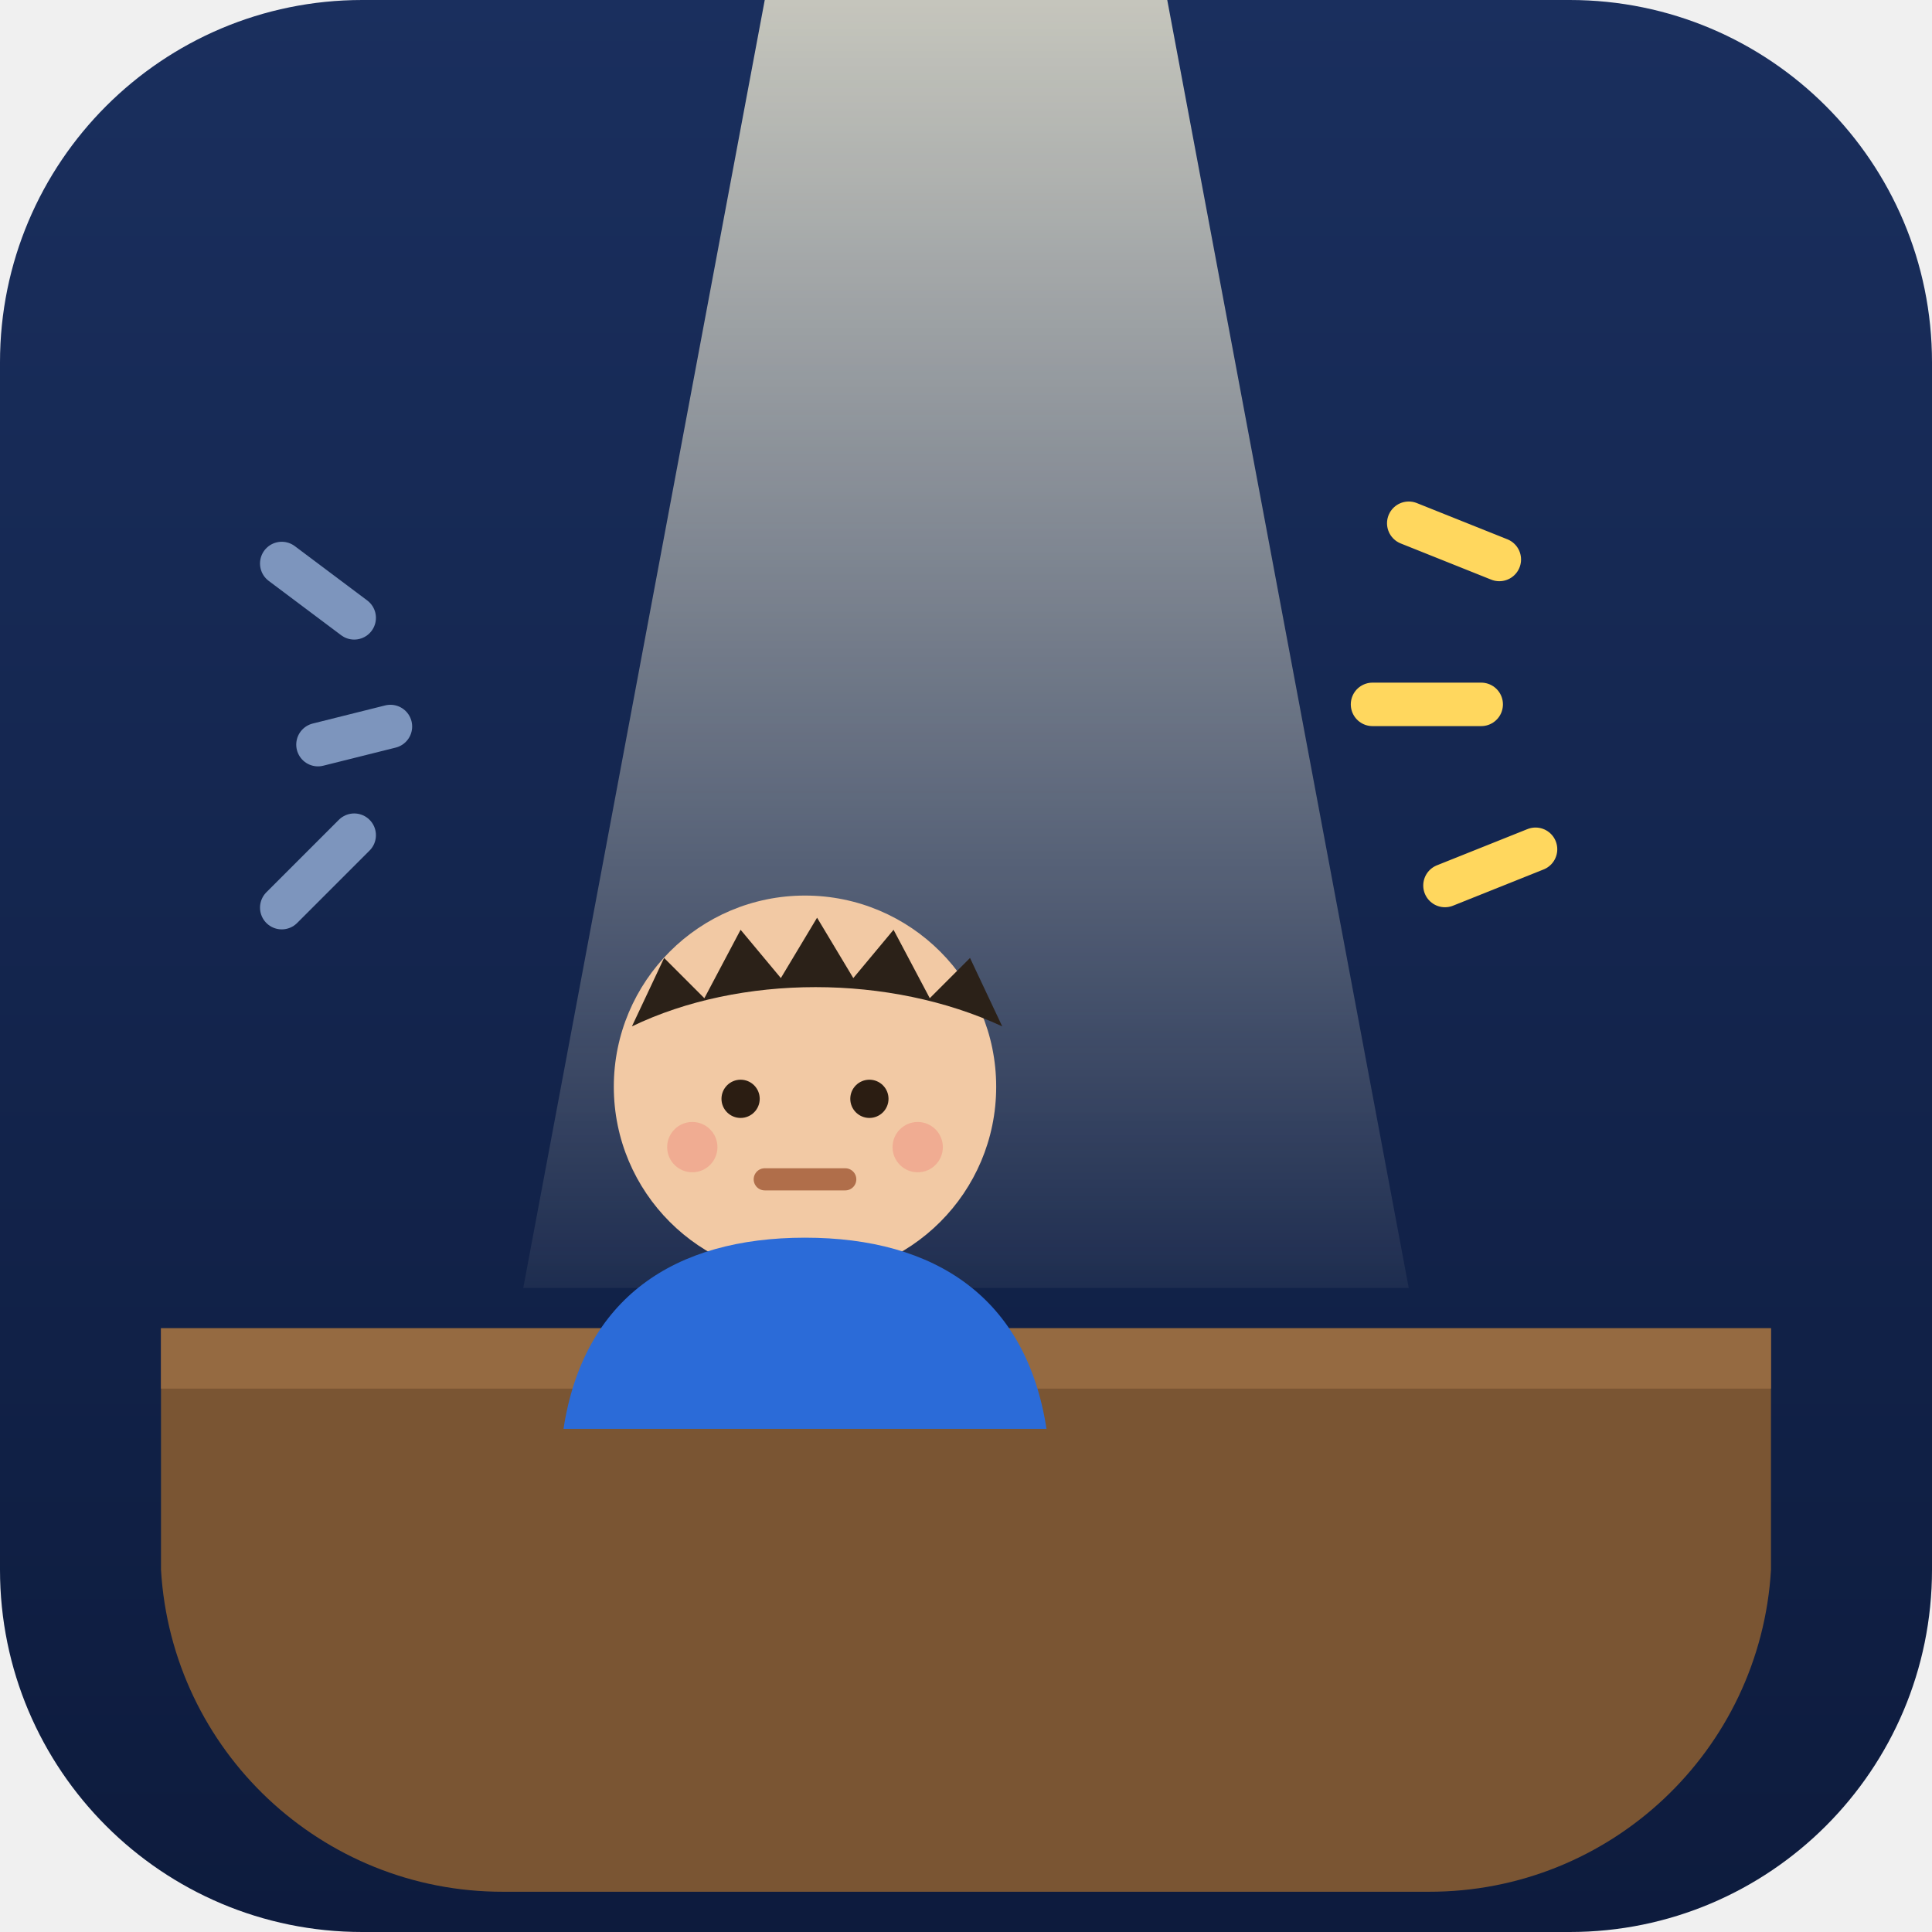
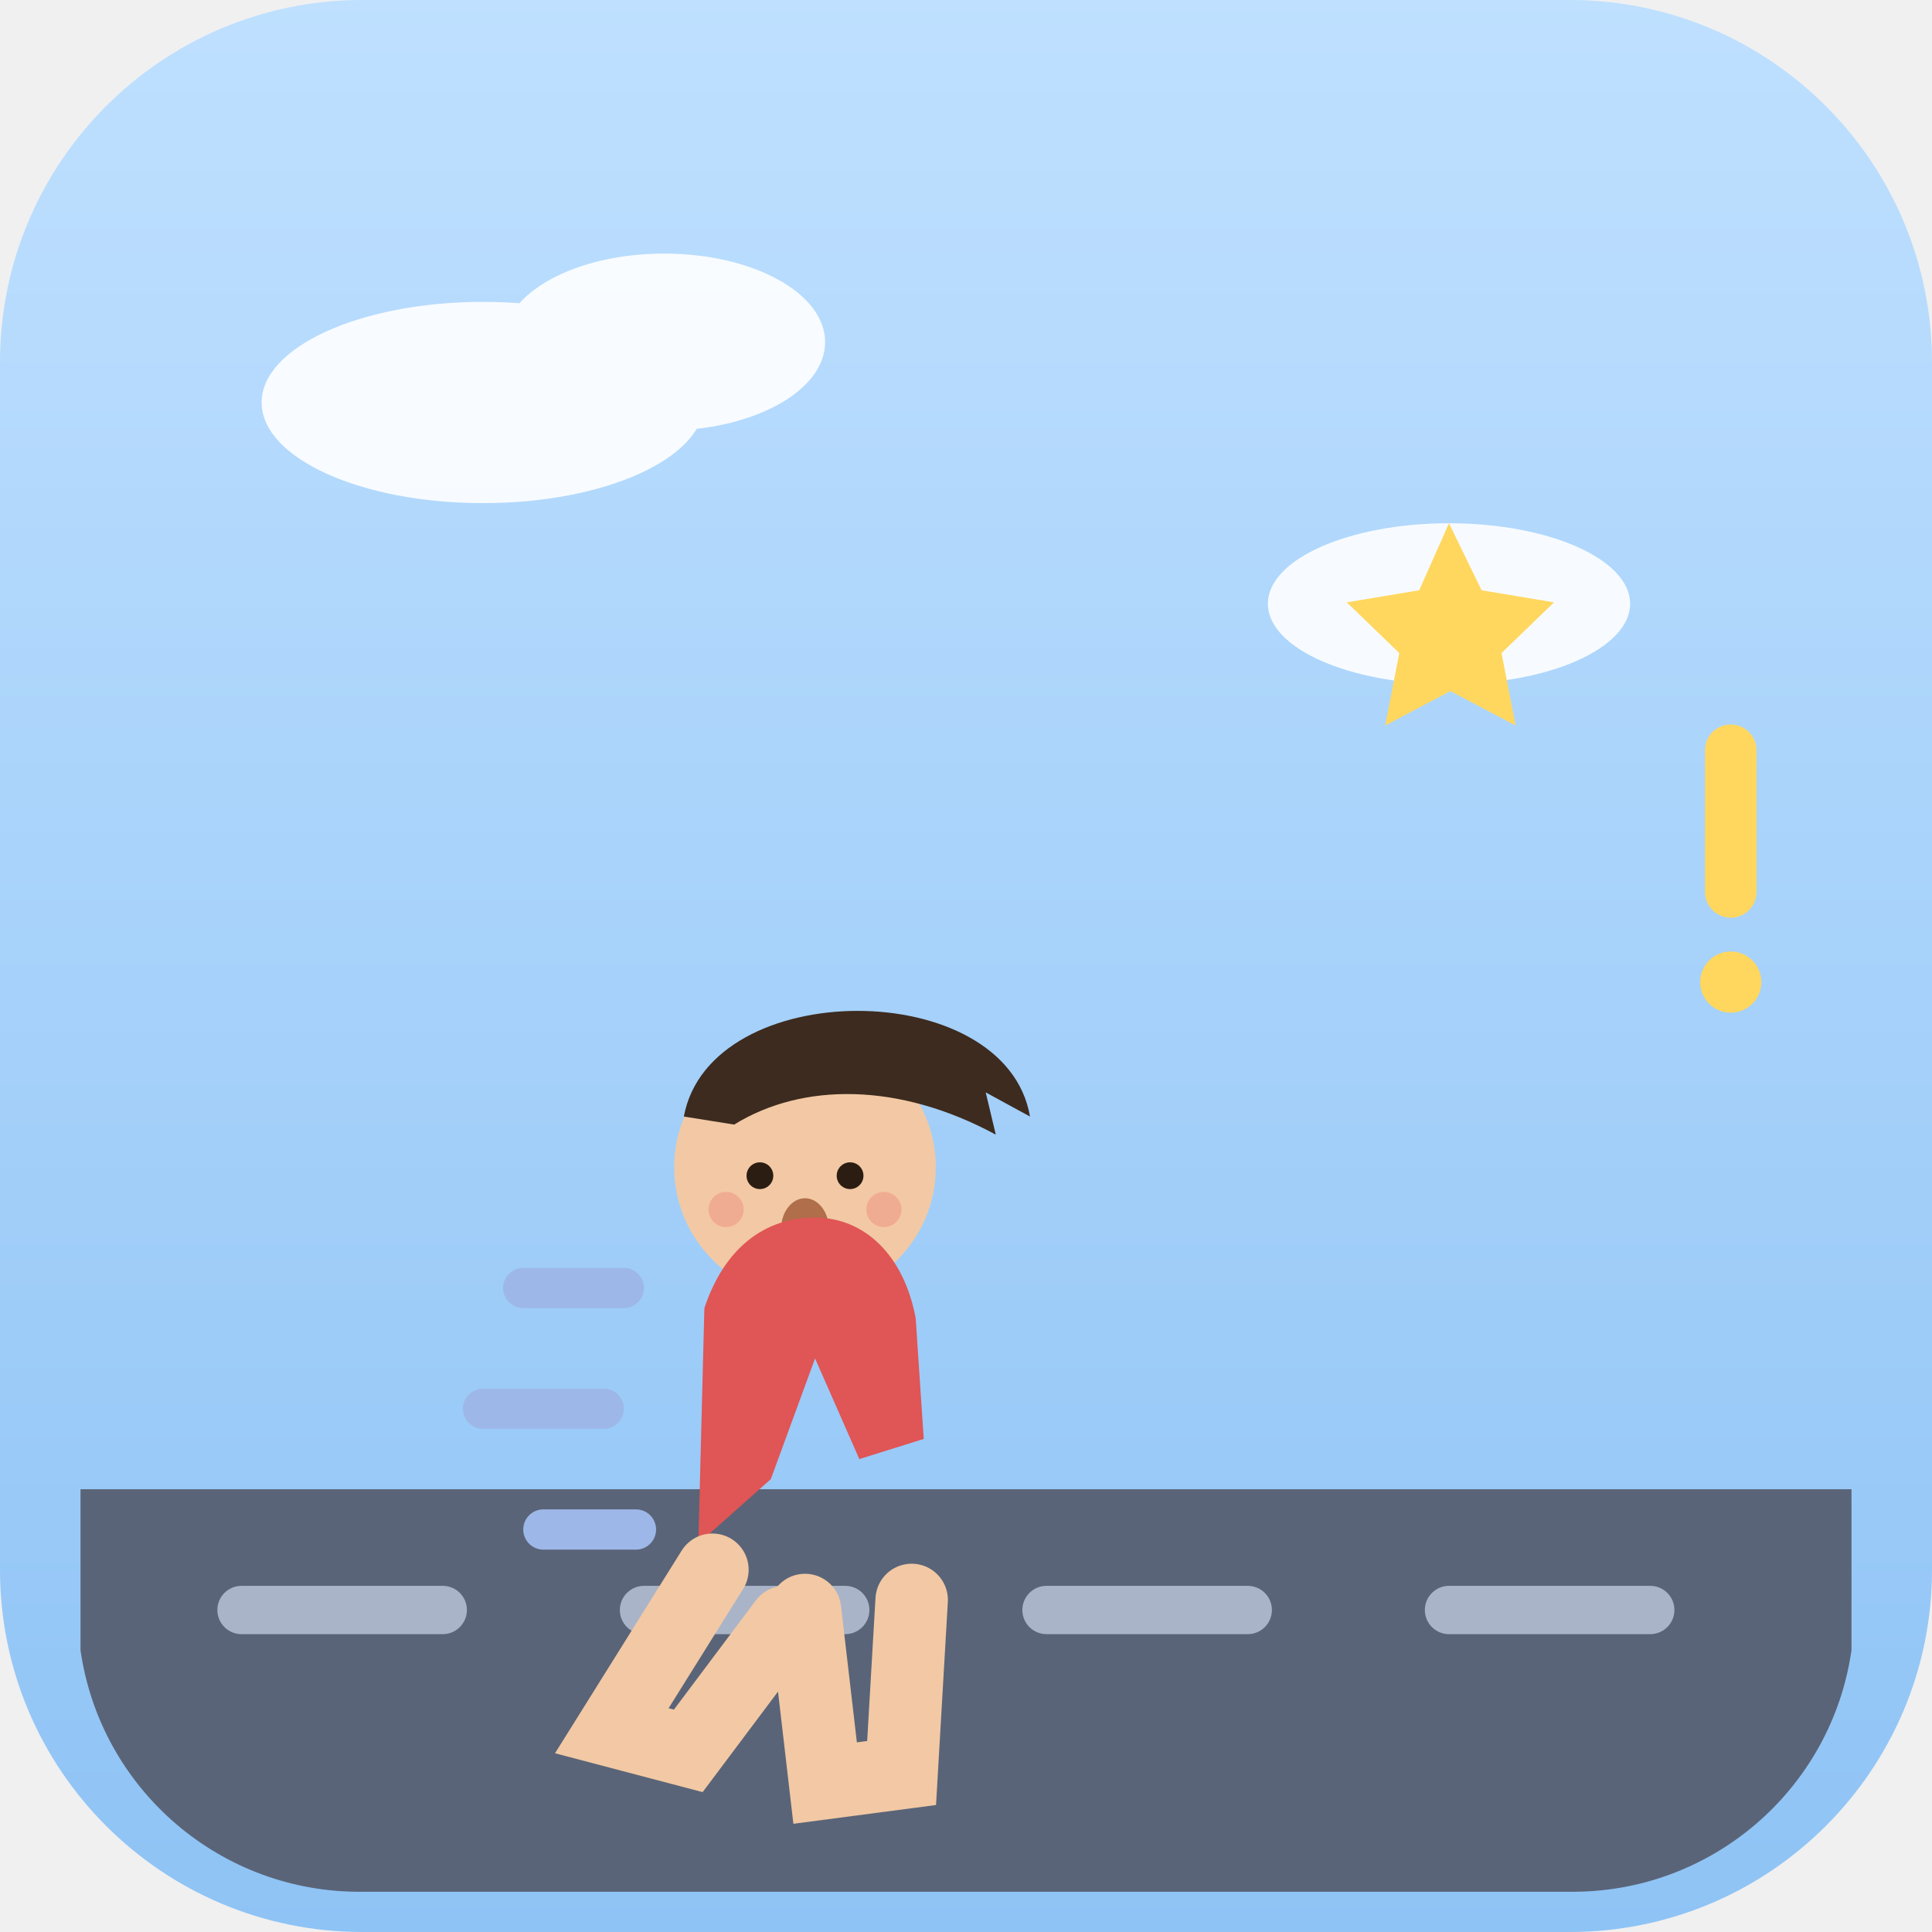
<svg xmlns="http://www.w3.org/2000/svg" width="96" height="96" viewBox="0 0 96 96">
  <defs>
    <linearGradient id="bg148" x1="0" y1="0" x2="0" y2="1">
-       <stop offset="0" stop-color="#1a2f5e" />
-       <stop offset="1" stop-color="#0d1b3d" />
-     </linearGradient>
-     <linearGradient id="bg148s" x1="0" y1="0" x2="0" y2="1">
-       <stop offset="0" stop-color="#fff8dc" stop-opacity=".75" />
-       <stop offset="1" stop-color="#fff8dc" stop-opacity=".05" />
+       <stop offset="0" stop-color="#bfe0ff" />
+       <stop offset="1" stop-color="#8ec3f5" />
    </linearGradient>
  </defs>
  <rect width="96" height="96" rx="18" fill="url(#bg148)" />
-   <path d="M38 0h20l12 64h-44z" fill="url(#bg148s)" />
-   <path d="M8 66h80v12a17 17 0 0 1-17 16h-46a17 17 0 0 1-17-16z" fill="#7a5533" />
-   <path d="M8 66h80v3h-80z" fill="#956a41" />
+   <g fill="#fff" opacity=".9">
+     <ellipse cx="24" cy="20" rx="11" ry="5" />
+     <ellipse cx="33" cy="17" rx="8" ry="4.4" />
+     <ellipse cx="72" cy="30" rx="9" ry="4" />
+   </g>
+   <path d="M4 74h88v8a14 14 0 0 1-14 12h-60a14 14 0 0 1-14-12z" fill="#5a6478" />
+   <path d="M12 80h10M32 80h10M52 80h10M72 80h10" stroke="#aab4c8" stroke-width="2.4" stroke-linecap="round" />
  <g>
-     <circle cx="40" cy="54" r="9.5" fill="#f2c9a4" />
-     <path d="M31.4 51l1.6-3.4 2 2 1.8-3.4 2 2.4 1.8-3 1.8 3 2-2.4 1.8 3.4 2-2 1.6 3.4c-5.6-2.6-13-2.6-18.4 0z" fill="#2b2118" />
-     <circle cx="36.8" cy="54.6" r="0.95" fill="#2b1d12" />
-     <circle cx="43.2" cy="54.6" r="0.95" fill="#2b1d12" />
-     <path d="M38 58.6h4" stroke="#b06e4a" stroke-width="1.1" stroke-linecap="round" />
-     <circle cx="34.4" cy="57" r="1.25" fill="#f0a08a" opacity=".7" />
-     <circle cx="45.6" cy="57" r="1.25" fill="#f0a08a" opacity=".7" />
-     <path d="M28 71c1-6.5 5.5-9.5 12-9.5s11 3 12 9.5z" fill="#2b6bd8" />
+     <circle cx="40" cy="58" r="6.5" fill="#f2c9a4" />
+     <path d="M33.98 55.48c1.3-7 16-7 17.2 0l-2.2-1.2.5 2.1c-4.8-2.6-9.6-2.6-13-.5z" fill="#3d2b1f" />
+     <circle cx="37.76" cy="58.42" r="0.665" fill="#2b1d12" />
+     <circle cx="42.24" cy="58.42" r="0.665" fill="#2b1d12" />
+     <ellipse cx="40" cy="61.08" rx="1.19" ry="1.54" fill="#b06e4a" />
+     <circle cx="36.08" cy="60.1" r="0.875" fill="#f0a08a" opacity=".7" />
+     <circle cx="43.92" cy="60.1" r="0.875" fill="#f0a08a" opacity=".7" />
+     <path d="M35 65c1-3 3-4.5 5.5-4.5 2.4 0 4.4 1.8 5 5l0.4 6-3.2 1-2.2-5-2.2 6-3.6 3.2z" fill="#e05555" />
+     <path d="M35.4 78l-5 8 3.8 1 4.8-6.4M40 80l1 8.6 3.8-.5.5-8.6" fill="none" stroke="#f2c9a4" stroke-width="3.6" stroke-linecap="round" />
+     <path d="M26 64h5M24 70h6M27 76h4.6" stroke="#9db8e8" stroke-width="2" stroke-linecap="round" />
  </g>
-   <g stroke="#ffd75e" stroke-width="2.16" stroke-linecap="round">
-     <path d="M70 26l4.5 1.8M68.2 35h5.4M71.8 44l4.5-1.8" />
-   </g>
-   <g stroke="#7d95bd" stroke-width="2.16" stroke-linecap="round">
-     <path d="M14 28l3.6 2.7M15.8 37l3.6-0.9M14 45.1l3.6-3.6" />
+   <path d="M72 26l1.62 3.33 3.6 .6-2.61 2.52 .7 3.6-3.24-1.71-3.24 1.71 .7-3.6-2.61-2.52 3.6-.6z" fill="#ffd75e" />
+   <g>
+     <rect x="84.72" y="36" width="2.56" height="9.6" rx="1.28" fill="#ffd75e" />
+     <circle cx="86" cy="48.8" r="1.52" fill="#ffd75e" />
  </g>
</svg>
